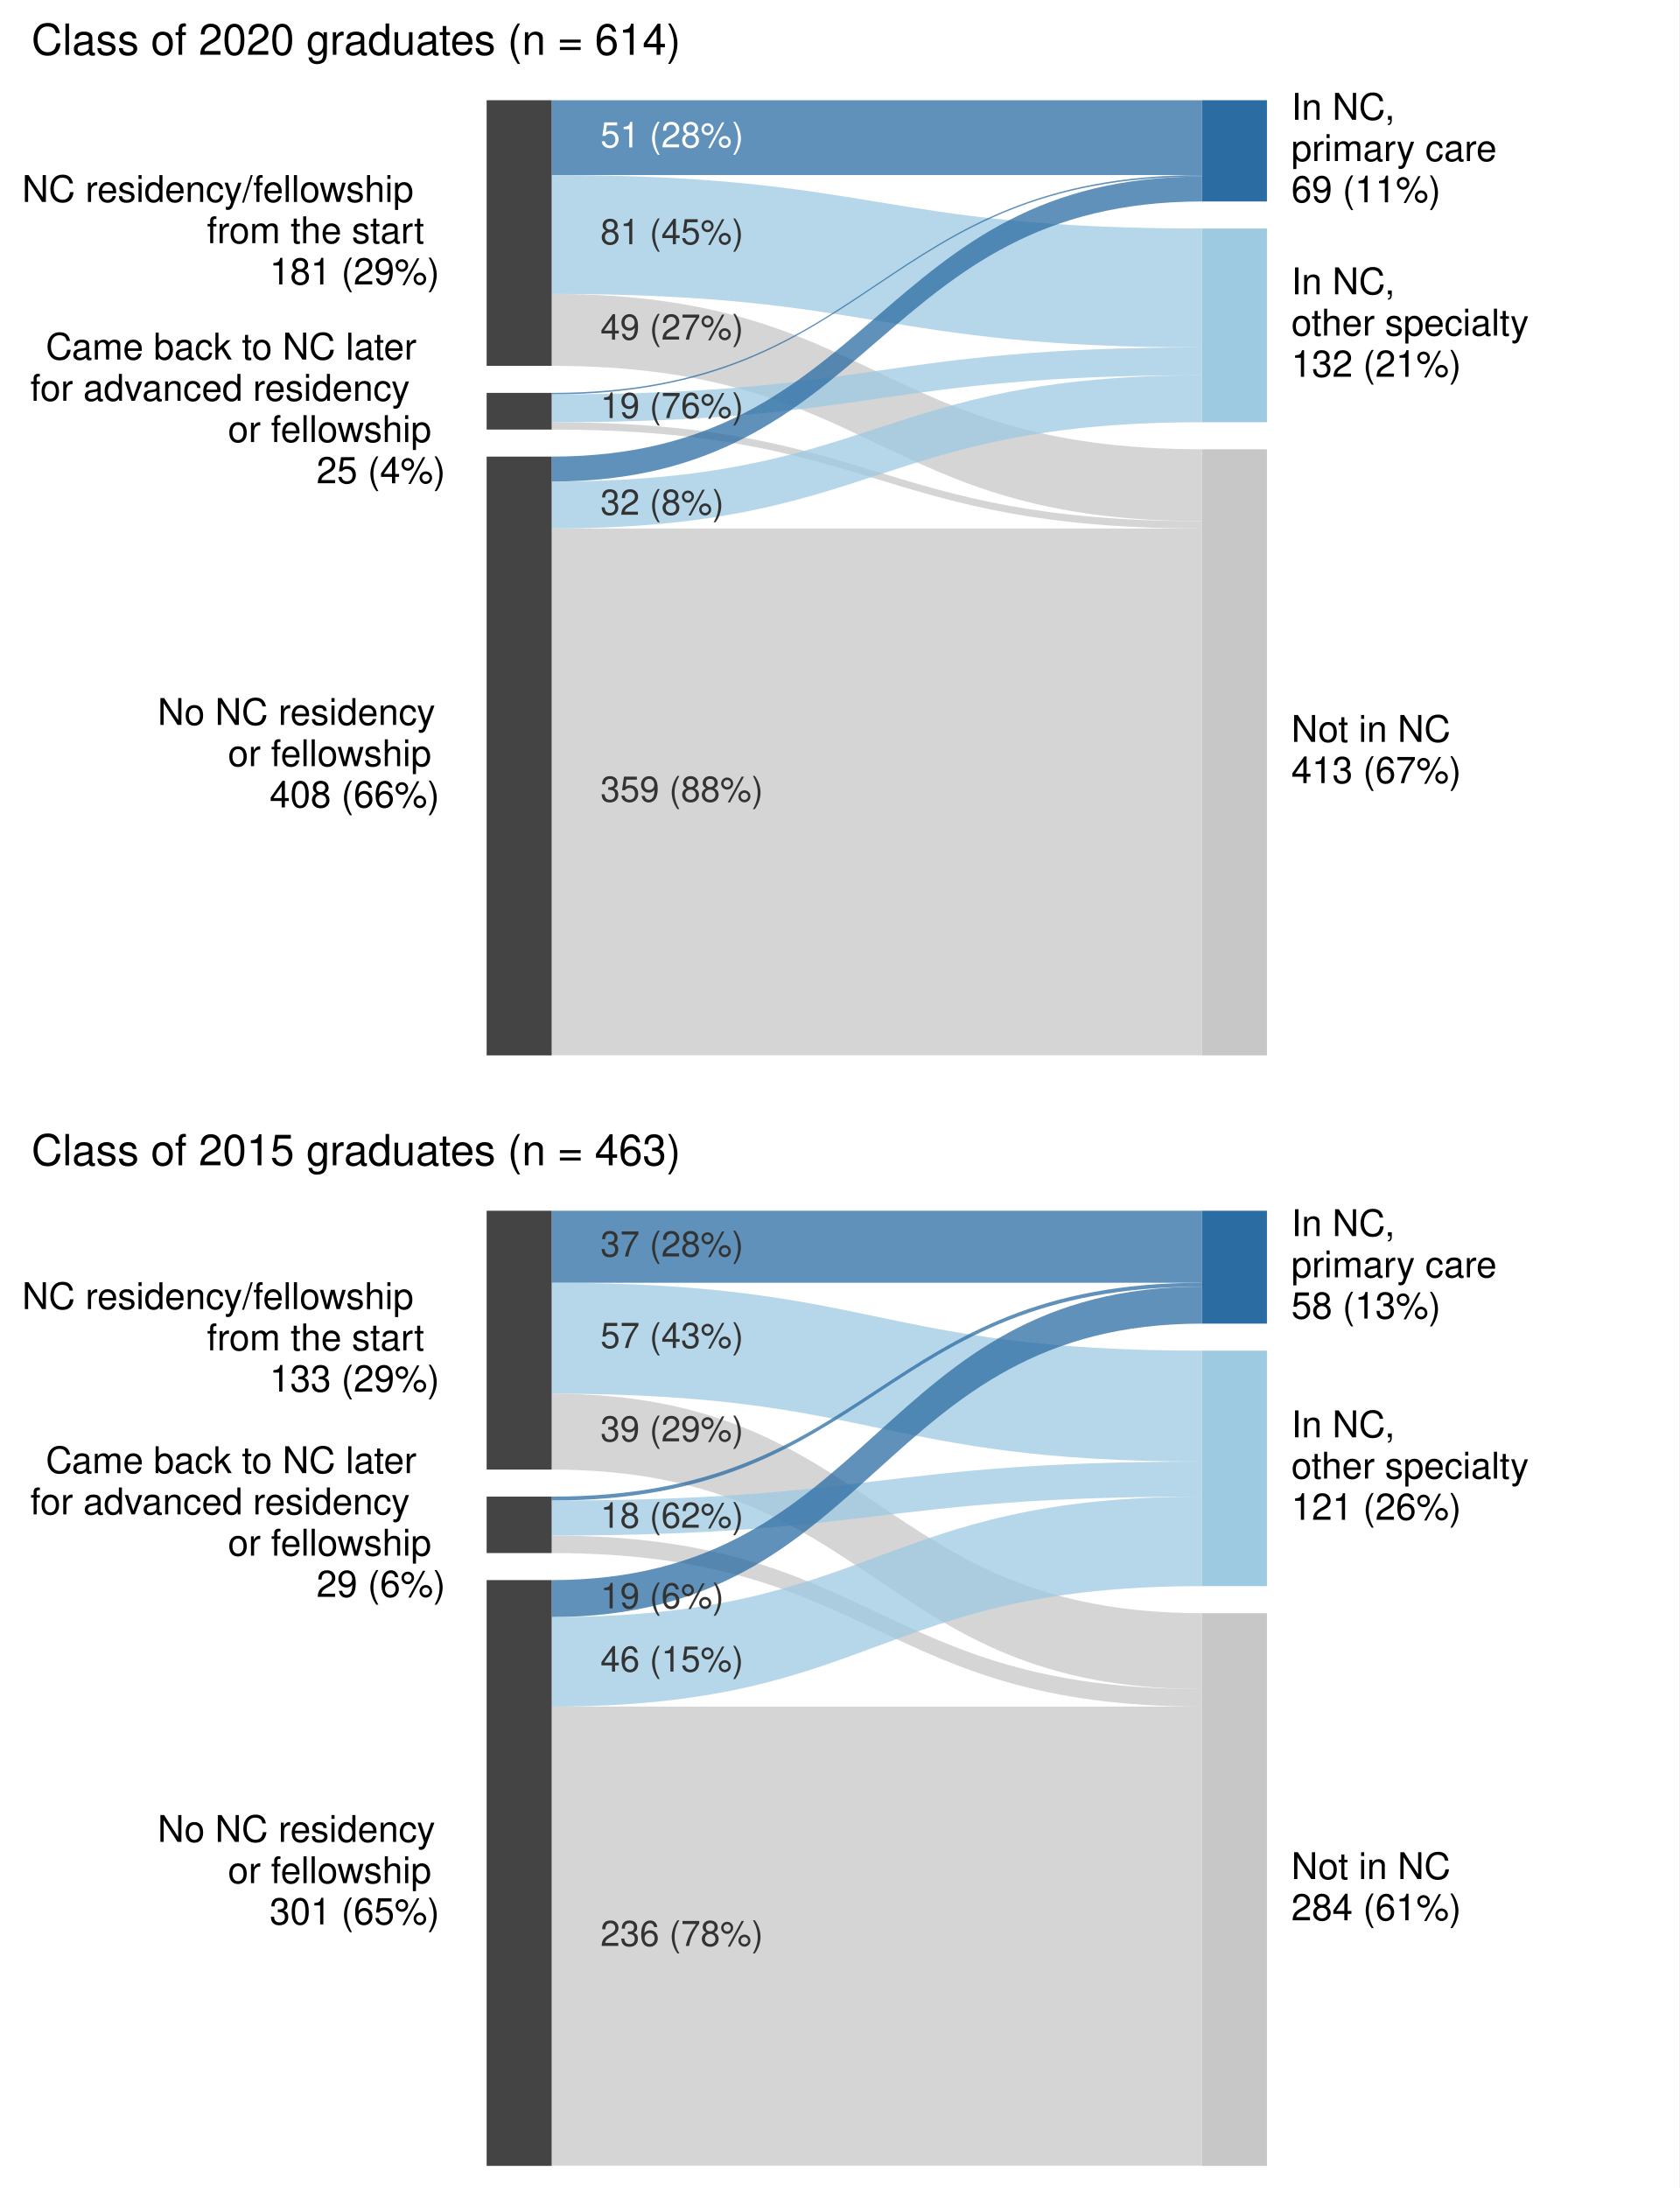
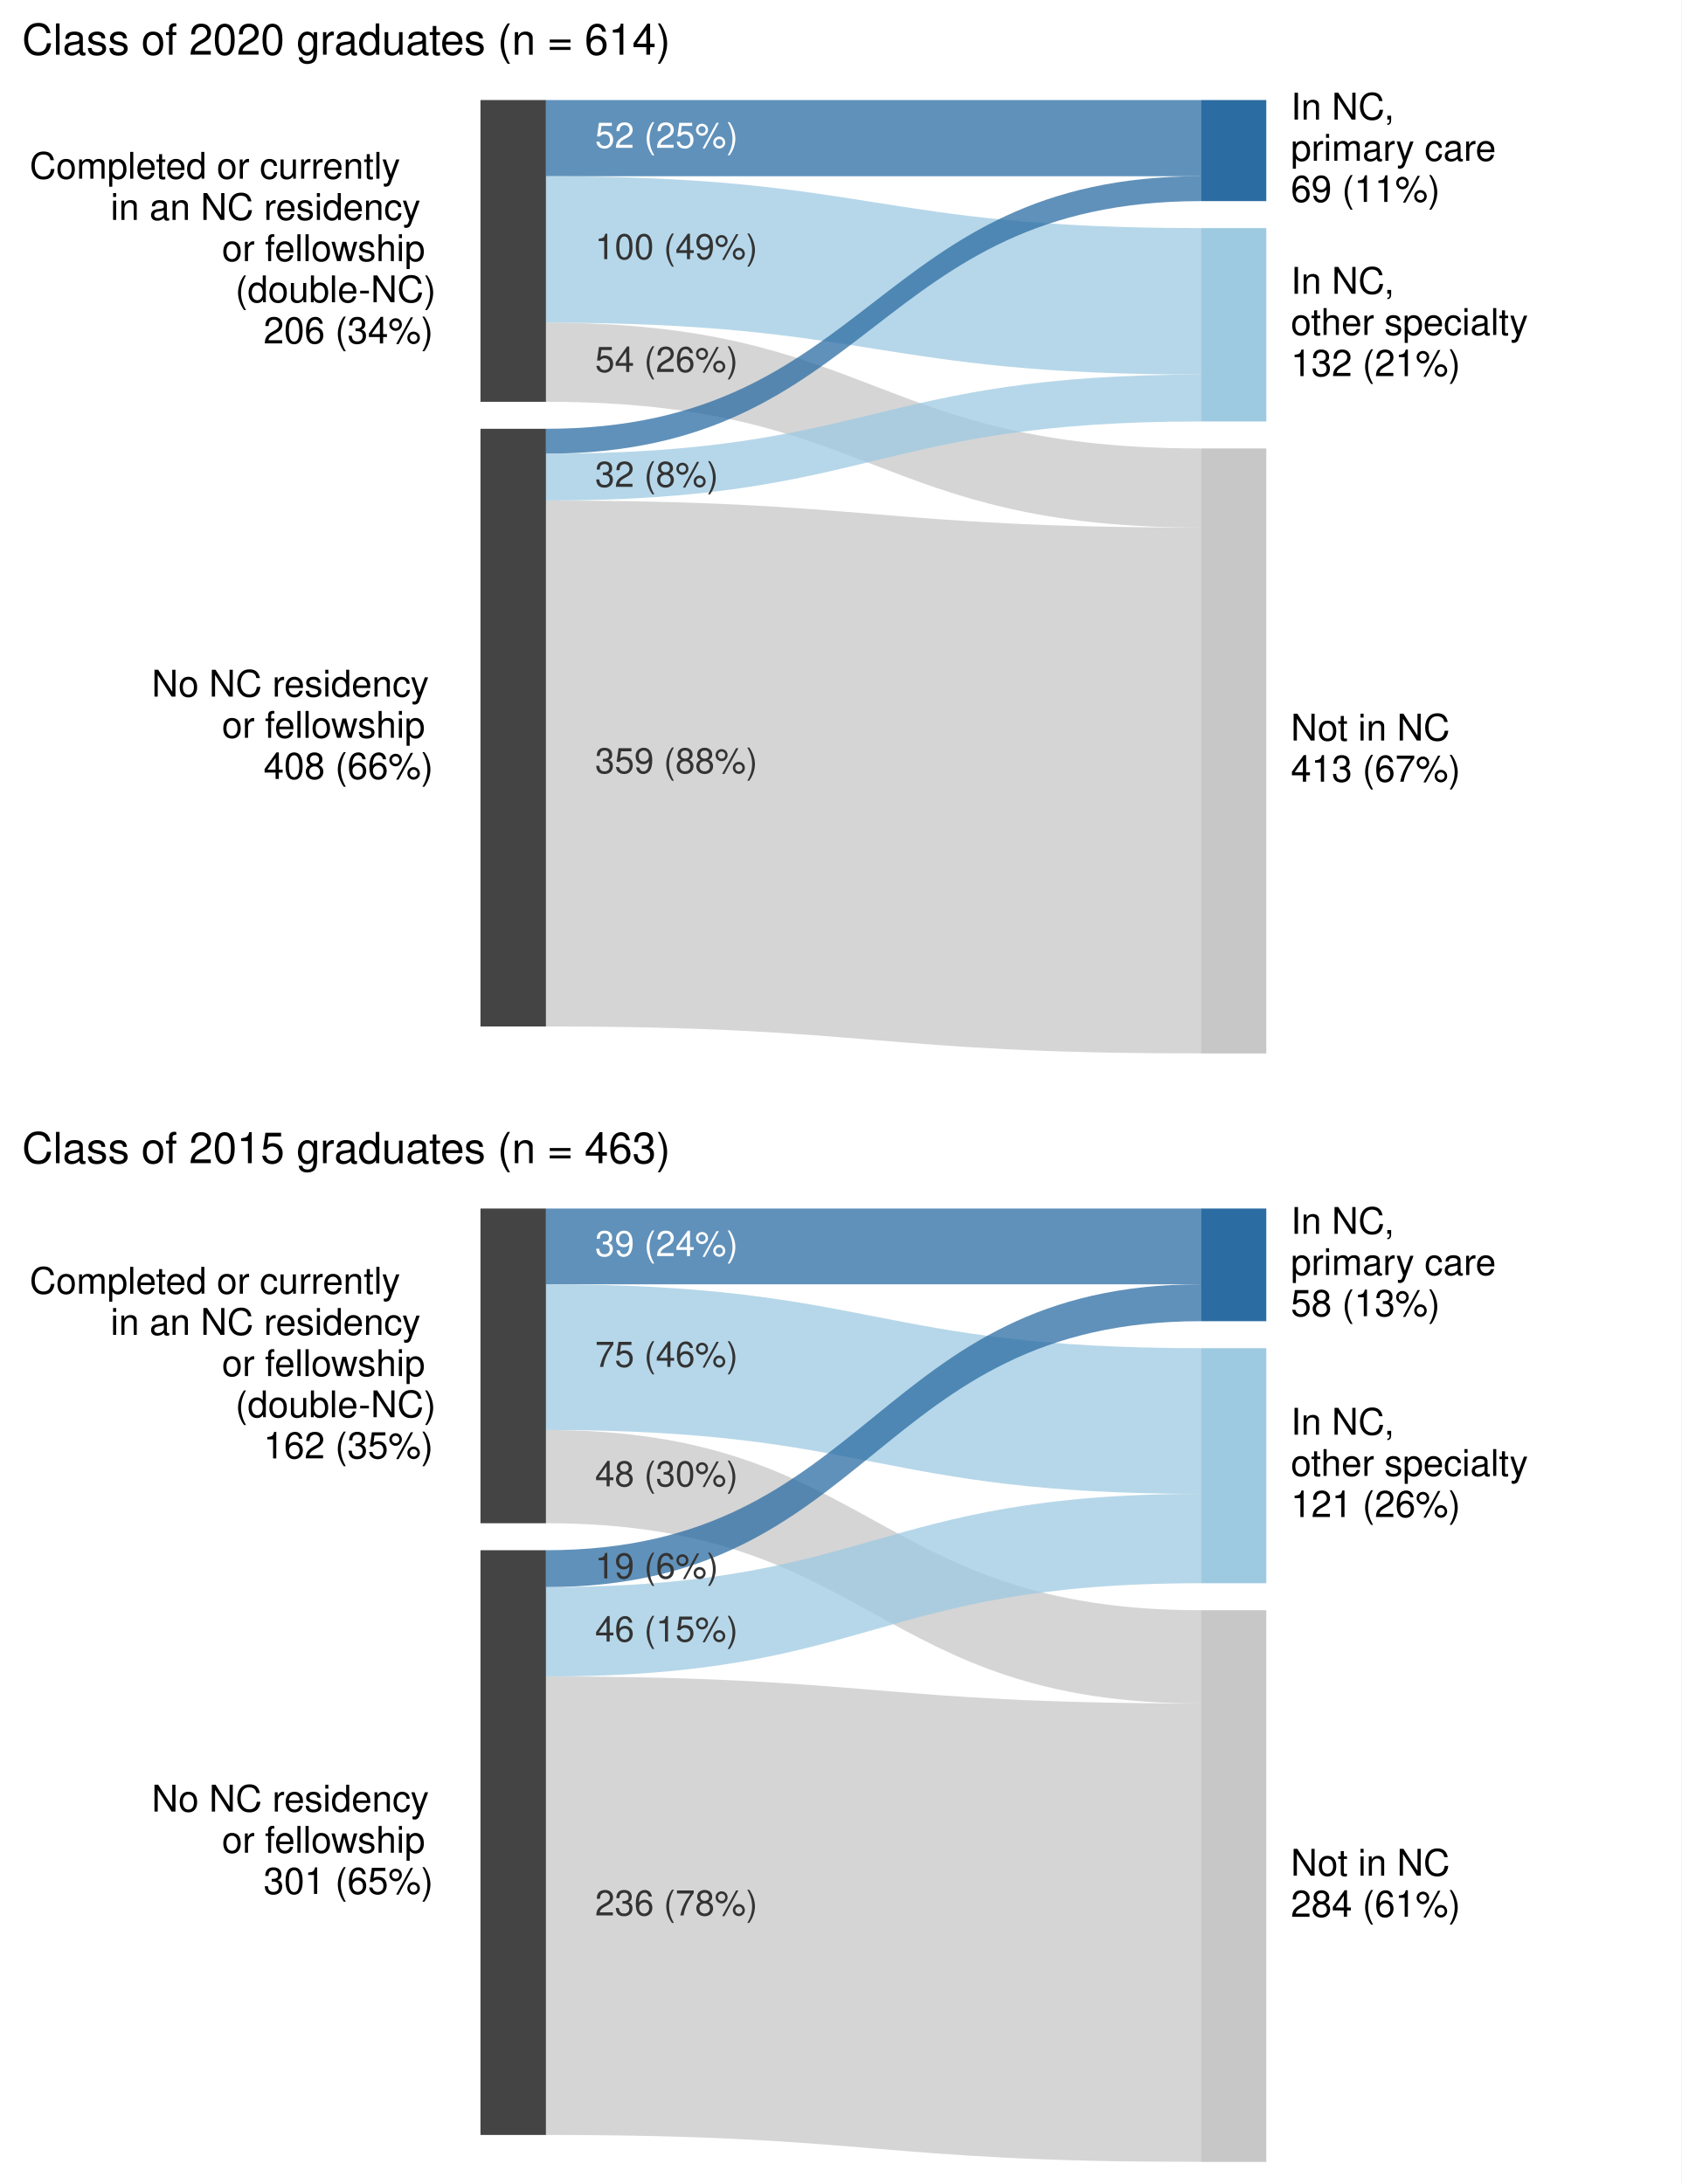
- <svg xmlns="http://www.w3.org/2000/svg" width="547.046pt" height="712.638pt" viewBox="0 0 547.046 712.638" version="1.1">
+ <svg xmlns="http://www.w3.org/2000/svg" width="548.496pt" height="712.638pt" viewBox="0 0 548.496 712.638" version="1.1">
  <defs>
    <style type="text/css">*{stroke-linejoin: round; stroke-linecap: butt}</style>
  </defs>
  <g id="figure_1">
    <g id="patch_1">
-       <path d="M 0 712.638  L 547.046 712.638  L 547.046 0  L 0 0  z " style="fill: #ffffff" />
+       <path d="M 0 712.638  L 548.496 712.638  L 548.496 0  L 0 0  z " style="fill: #ffffff" />
    </g>
    <g id="axes_1">
      <g id="patch_2">
-         <path d="M 179.72 32.642  C 285.639 32.642 285.639 32.642 391.559 32.642  L 391.559 57.02  C 285.639 57.02 285.639 57.02 179.72 57.02  z " clip-path="url(#p218db367c2)" style="fill: #2b6ca3; opacity: 0.75" />
+         <path d="M 178.111 32.642  C 284.93 32.642 284.93 32.642 391.749 32.642  L 391.749 57.498  C 284.93 57.498 284.93 57.498 178.111 57.498  z " clip-path="url(#pc1d5298c24)" style="fill: #2b6ca3; opacity: 0.75" />
      </g>
      <g id="patch_3">
-         <path d="M 179.72 57.02  C 285.639 57.02 285.639 74.428 391.559 74.428  L 391.559 113.146  C 285.639 113.146 285.639 95.737 179.72 95.737  z " clip-path="url(#p218db367c2)" style="fill: #9ecae1; opacity: 0.75" />
+         <path d="M 178.111 57.498  C 284.93 57.498 284.93 74.428 391.749 74.428  L 391.749 122.227  C 284.93 122.227 284.93 105.297 178.111 105.297  z " clip-path="url(#pc1d5298c24)" style="fill: #9ecae1; opacity: 0.75" />
      </g>
      <g id="patch_4">
-         <path d="M 179.72 95.737  C 285.639 95.737 285.639 146.328 391.559 146.328  L 391.559 169.749  C 285.639 169.749 285.639 119.159 179.72 119.159  z " clip-path="url(#p218db367c2)" style="fill: #c7c7c7; opacity: 0.75" />
+         <path d="M 178.111 105.297  C 284.93 105.297 284.93 146.328 391.749 146.328  L 391.749 172.139  C 284.93 172.139 284.93 131.108 178.111 131.108  z " clip-path="url(#pc1d5298c24)" style="fill: #c7c7c7; opacity: 0.75" />
      </g>
      <g id="patch_5">
-         <path d="M 179.72 127.963  C 285.639 127.963 285.639 57.02 391.559 57.02  L 391.559 57.498  C 285.639 57.498 285.639 128.441 179.72 128.441  z " clip-path="url(#p218db367c2)" style="fill: #2b6ca3; opacity: 0.75" />
+         <path d="M 178.111 139.913  C 284.93 139.913 284.93 57.498 391.749 57.498  L 391.749 65.624  C 284.93 65.624 284.93 148.039 178.111 148.039  z " clip-path="url(#pc1d5298c24)" style="fill: #2b6ca3; opacity: 0.75" />
      </g>
      <g id="patch_6">
-         <path d="M 179.72 128.441  C 285.639 128.441 285.639 113.146 391.559 113.146  L 391.559 122.227  C 285.639 122.227 285.639 137.523 179.72 137.523  z " clip-path="url(#p218db367c2)" style="fill: #9ecae1; opacity: 0.75" />
+         <path d="M 178.111 148.039  C 284.93 148.039 284.93 122.227 391.749 122.227  L 391.749 137.523  C 284.93 137.523 284.93 163.335 178.111 163.335  z " clip-path="url(#pc1d5298c24)" style="fill: #9ecae1; opacity: 0.75" />
      </g>
      <g id="patch_7">
-         <path d="M 179.72 137.523  C 285.639 137.523 285.639 169.749 391.559 169.749  L 391.559 172.139  C 285.639 172.139 285.639 139.913 179.72 139.913  z " clip-path="url(#p218db367c2)" style="fill: #c7c7c7; opacity: 0.75" />
+         <path d="M 178.111 163.335  C 284.93 163.335 284.93 172.139 391.749 172.139  L 391.749 343.738  C 284.93 343.738 284.93 334.933 178.111 334.933  z " clip-path="url(#pc1d5298c24)" style="fill: #c7c7c7; opacity: 0.75" />
      </g>
      <g id="patch_8">
-         <path d="M 179.72 148.718  C 285.639 148.718 285.639 57.498 391.559 57.498  L 391.559 65.624  C 285.639 65.624 285.639 156.843 179.72 156.843  z " clip-path="url(#p218db367c2)" style="fill: #2b6ca3; opacity: 0.75" />
+         <path d="M 156.747 32.642  L 178.111 32.642  L 178.111 131.108  L 156.747 131.108  z " clip-path="url(#pc1d5298c24)" style="fill: #444444" />
      </g>
      <g id="patch_9">
-         <path d="M 179.72 156.843  C 285.639 156.843 285.639 122.227 391.559 122.227  L 391.559 137.523  C 285.639 137.523 285.639 172.139 179.72 172.139  z " clip-path="url(#p218db367c2)" style="fill: #9ecae1; opacity: 0.75" />
+         <path d="M 156.747 139.913  L 178.111 139.913  L 178.111 334.933  L 156.747 334.933  z " clip-path="url(#pc1d5298c24)" style="fill: #444444" />
      </g>
      <g id="patch_10">
-         <path d="M 179.72 172.139  C 285.639 172.139 285.639 172.139 391.559 172.139  L 391.559 343.738  C 285.639 343.738 285.639 343.738 179.72 343.738  z " clip-path="url(#p218db367c2)" style="fill: #c7c7c7; opacity: 0.75" />
+         <path d="M 391.749 32.642  L 413.113 32.642  L 413.113 65.624  L 391.749 65.624  z " clip-path="url(#pc1d5298c24)" style="fill: #2b6ca3" />
      </g>
      <g id="patch_11">
-         <path d="M 158.536 32.642  L 179.72 32.642  L 179.72 119.159  L 158.536 119.159  z " clip-path="url(#p218db367c2)" style="fill: #444444" />
+         <path d="M 391.749 74.428  L 413.113 74.428  L 413.113 137.523  L 391.749 137.523  z " clip-path="url(#pc1d5298c24)" style="fill: #9ecae1" />
      </g>
      <g id="patch_12">
-         <path d="M 158.536 127.963  L 179.72 127.963  L 179.72 139.913  L 158.536 139.913  z " clip-path="url(#p218db367c2)" style="fill: #444444" />
-       </g>
-       <g id="patch_13">
-         <path d="M 158.536 148.718  L 179.72 148.718  L 179.72 343.738  L 158.536 343.738  z " clip-path="url(#p218db367c2)" style="fill: #444444" />
-       </g>
-       <g id="patch_14">
-         <path d="M 391.559 32.642  L 412.743 32.642  L 412.743 65.624  L 391.559 65.624  z " clip-path="url(#p218db367c2)" style="fill: #2b6ca3" />
-       </g>
-       <g id="patch_15">
-         <path d="M 391.559 74.428  L 412.743 74.428  L 412.743 137.523  L 391.559 137.523  z " clip-path="url(#p218db367c2)" style="fill: #9ecae1" />
-       </g>
-       <g id="patch_16">
-         <path d="M 391.559 146.328  L 412.743 146.328  L 412.743 343.738  L 391.559 343.738  z " clip-path="url(#p218db367c2)" style="fill: #c7c7c7" />
+         <path d="M 391.749 146.328  L 413.113 146.328  L 413.113 343.738  L 391.749 343.738  z " clip-path="url(#pc1d5298c24)" style="fill: #c7c7c7" />
      </g>
      <g id="text_1">
-         <text style="font-size: 12px; font-family: 'Segoe UI', Helvetica, Arial, sans-serif" transform="translate(7.2 65.77442)">NC residency/fellowship</text>
-         <text style="font-size: 12px; font-family: 'Segoe UI', Helvetica, Arial, sans-serif" transform="translate(67.40625 79.2118)">from the start</text>
-         <text style="font-size: 12px; font-family: 'Segoe UI', Helvetica, Arial, sans-serif" transform="translate(87.83813 92.64917)">181 (29%)</text>
+         <text style="font-size: 12px; font-family: 'Segoe UI', Helvetica, Arial, sans-serif" transform="translate(9.661065 58.31193)">Completed or currently</text>
+         <text style="font-size: 12px; font-family: 'Segoe UI', Helvetica, Arial, sans-serif" transform="translate(36.10044 71.74931)">in an NC residency</text>
+         <text style="font-size: 12px; font-family: 'Segoe UI', Helvetica, Arial, sans-serif" transform="translate(72.40606 85.18668)">or fellowship</text>
+         <text style="font-size: 12px; font-family: 'Segoe UI', Helvetica, Arial, sans-serif" transform="translate(76.78419 98.62406)">(double-NC)</text>
+         <text style="font-size: 12px; font-family: 'Segoe UI', Helvetica, Arial, sans-serif" transform="translate(85.98107 112.0614)">206 (34%)</text>
      </g>
      <g id="text_2">
-         <text style="font-size: 12px; font-family: 'Segoe UI', Helvetica, Arial, sans-serif" transform="translate(14.90062 117.0934)">Came back to NC later</text>
-         <text style="font-size: 12px; font-family: 'Segoe UI', Helvetica, Arial, sans-serif" transform="translate(9.8925 130.5307)">for advanced residency</text>
-         <text style="font-size: 12px; font-family: 'Segoe UI', Helvetica, Arial, sans-serif" transform="translate(74.26313 143.9681)">or fellowship</text>
-         <text style="font-size: 12px; font-family: 'Segoe UI', Helvetica, Arial, sans-serif" transform="translate(103.1081 157.4055)">25 (4%)</text>
+         <text style="font-size: 12px; font-family: 'Segoe UI', Helvetica, Arial, sans-serif" transform="translate(49.49169 227.297)">No NC residency</text>
+         <text style="font-size: 12px; font-family: 'Segoe UI', Helvetica, Arial, sans-serif" transform="translate(72.40606 240.7344)">or fellowship</text>
+         <text style="font-size: 12px; font-family: 'Segoe UI', Helvetica, Arial, sans-serif" transform="translate(85.98107 254.1718)">408 (66%)</text>
      </g>
      <g id="text_3">
-         <text style="font-size: 12px; font-family: 'Segoe UI', Helvetica, Arial, sans-serif" transform="translate(51.34875 236.1016)">No NC residency</text>
-         <text style="font-size: 12px; font-family: 'Segoe UI', Helvetica, Arial, sans-serif" transform="translate(74.26313 249.539)">or fellowship</text>
-         <text style="font-size: 12px; font-family: 'Segoe UI', Helvetica, Arial, sans-serif" transform="translate(87.83813 262.9764)">408 (66%)</text>
+         <text style="font-size: 12px; font-family: 'Segoe UI', Helvetica, Arial, sans-serif" transform="translate(421.1244 39.00695)">In NC,</text>
+         <text style="font-size: 12px; font-family: 'Segoe UI', Helvetica, Arial, sans-serif" transform="translate(421.1244 52.44433)">primary care</text>
+         <text style="font-size: 12px; font-family: 'Segoe UI', Helvetica, Arial, sans-serif" transform="translate(421.1244 65.8817)">69 (11%)</text>
      </g>
      <g id="text_4">
-         <text style="font-size: 12px; font-family: 'Segoe UI', Helvetica, Arial, sans-serif" transform="translate(420.6865 39.00695)">In NC,</text>
-         <text style="font-size: 12px; font-family: 'Segoe UI', Helvetica, Arial, sans-serif" transform="translate(420.6865 52.44433)">primary care</text>
-         <text style="font-size: 12px; font-family: 'Segoe UI', Helvetica, Arial, sans-serif" transform="translate(420.6865 65.8817)">69 (11%)</text>
+         <text style="font-size: 12px; font-family: 'Segoe UI', Helvetica, Arial, sans-serif" transform="translate(421.1244 95.84959)">In NC,</text>
+         <text style="font-size: 12px; font-family: 'Segoe UI', Helvetica, Arial, sans-serif" transform="translate(421.1244 109.287)">other specialty</text>
+         <text style="font-size: 12px; font-family: 'Segoe UI', Helvetica, Arial, sans-serif" transform="translate(421.1244 122.7243)">132 (21%)</text>
      </g>
      <g id="text_5">
-         <text style="font-size: 12px; font-family: 'Segoe UI', Helvetica, Arial, sans-serif" transform="translate(420.6865 95.84959)">In NC,</text>
-         <text style="font-size: 12px; font-family: 'Segoe UI', Helvetica, Arial, sans-serif" transform="translate(420.6865 109.287)">other specialty</text>
-         <text style="font-size: 12px; font-family: 'Segoe UI', Helvetica, Arial, sans-serif" transform="translate(420.6865 122.7243)">132 (21%)</text>
+         <text style="font-size: 12px; font-family: 'Segoe UI', Helvetica, Arial, sans-serif" transform="translate(421.1244 241.6253)">Not in NC</text>
+         <text style="font-size: 12px; font-family: 'Segoe UI', Helvetica, Arial, sans-serif" transform="translate(421.1244 255.0627)">413 (67%)</text>
      </g>
      <g id="text_6">
-         <text style="font-size: 12px; font-family: 'Segoe UI', Helvetica, Arial, sans-serif" transform="translate(420.6865 241.6253)">Not in NC</text>
-         <text style="font-size: 12px; font-family: 'Segoe UI', Helvetica, Arial, sans-serif" transform="translate(420.6865 255.0627)">413 (67%)</text>
+         <text style="font-size: 14px; font-family: 'Segoe UI', Helvetica, Arial, sans-serif; text-anchor: start" x="7.2" y="17.838" transform="rotate(-0 7.2 17.83781)">Class of 2020 graduates (n = 614)</text>
      </g>
      <g id="text_7">
-         <text style="font-size: 14px; font-family: 'Segoe UI', Helvetica, Arial, sans-serif; text-anchor: start" x="10.25" y="17.838" transform="rotate(-0 10.24956 17.83781)">Class of 2020 graduates (n = 614)</text>
+         <text style="font-size: 11.5px; font-family: 'Segoe UI', Helvetica, Arial, sans-serif; text-anchor: start; fill: #ffffff" x="194.134" y="48.243" transform="rotate(-0 194.1336 48.24344)">52 (25%)</text>
      </g>
      <g id="text_8">
-         <text style="font-size: 11.5px; font-family: 'Segoe UI', Helvetica, Arial, sans-serif; text-anchor: start; fill: #ffffff" x="195.608" y="48.004" transform="rotate(-0 195.6082 48.00444)">51 (28%)</text>
+         <text style="font-size: 11.5px; font-family: 'Segoe UI', Helvetica, Arial, sans-serif; text-anchor: start; fill: #333333" x="194.134" y="84.571" transform="rotate(-0 194.1336 84.57072)">100 (49%)</text>
      </g>
      <g id="text_9">
-         <text style="font-size: 11.5px; font-family: 'Segoe UI', Helvetica, Arial, sans-serif; text-anchor: start; fill: #333333" x="195.608" y="79.552" transform="rotate(-0 195.6082 79.55182)">81 (45%)</text>
+         <text style="font-size: 11.5px; font-family: 'Segoe UI', Helvetica, Arial, sans-serif; text-anchor: start; fill: #333333" x="194.134" y="121.376" transform="rotate(-0 194.1336 121.376)">54 (26%)</text>
      </g>
      <g id="text_10">
-         <text style="font-size: 11.5px; font-family: 'Segoe UI', Helvetica, Arial, sans-serif; text-anchor: start; fill: #333333" x="195.608" y="110.621" transform="rotate(-0 195.6082 110.6212)">49 (27%)</text>
+         <text style="font-size: 11.5px; font-family: 'Segoe UI', Helvetica, Arial, sans-serif; text-anchor: start; fill: #333333" x="194.134" y="158.86" transform="rotate(-0 194.1336 158.86)">32 (8%)</text>
      </g>
      <g id="text_11">
-         <text style="font-size: 11.5px; font-family: 'Segoe UI', Helvetica, Arial, sans-serif; text-anchor: start; fill: #333333" x="195.608" y="136.155" transform="rotate(-0 195.6082 136.1555)">19 (76%)</text>
-       </g>
-       <g id="text_12">
-         <text style="font-size: 11.5px; font-family: 'Segoe UI', Helvetica, Arial, sans-serif; text-anchor: start; fill: #333333" x="195.608" y="167.665" transform="rotate(-0 195.6082 167.6646)">32 (8%)</text>
-       </g>
-       <g id="text_13">
-         <text style="font-size: 11.5px; font-family: 'Segoe UI', Helvetica, Arial, sans-serif; text-anchor: start; fill: #333333" x="195.608" y="261.112" transform="rotate(-0 195.6082 261.1118)">359 (88%)</text>
+         <text style="font-size: 11.5px; font-family: 'Segoe UI', Helvetica, Arial, sans-serif; text-anchor: start; fill: #333333" x="194.134" y="252.307" transform="rotate(-0 194.1336 252.3072)">359 (88%)</text>
      </g>
    </g>
    <g id="axes_2">
+       <g id="patch_13">
+         <path d="M 178.111 394.342  C 284.93 394.342 284.93 394.342 391.749 394.342  L 391.749 419.064  C 284.93 419.064 284.93 419.064 178.111 419.064  z " clip-path="url(#p510f2c9325)" style="fill: #2b6ca3; opacity: 0.75" />
+       </g>
+       <g id="patch_14">
+         <path d="M 178.111 419.064  C 284.93 419.064 284.93 439.912 391.749 439.912  L 391.749 487.453  C 284.93 487.453 284.93 466.605 178.111 466.605  z " clip-path="url(#p510f2c9325)" style="fill: #9ecae1; opacity: 0.75" />
+       </g>
+       <g id="patch_15">
+         <path d="M 178.111 466.605  C 284.93 466.605 284.93 525.416 391.749 525.416  L 391.749 555.842  C 284.93 555.842 284.93 497.031 178.111 497.031  z " clip-path="url(#p510f2c9325)" style="fill: #c7c7c7; opacity: 0.75" />
+       </g>
+       <g id="patch_16">
+         <path d="M 178.111 505.835  C 284.93 505.835 284.93 419.064 391.749 419.064  L 391.749 431.107  C 284.93 431.107 284.93 517.879 178.111 517.879  z " clip-path="url(#p510f2c9325)" style="fill: #2b6ca3; opacity: 0.75" />
+       </g>
      <g id="patch_17">
-         <path d="M 179.72 394.342  C 285.639 394.342 285.639 394.342 391.559 394.342  L 391.559 417.796  C 285.639 417.796 285.639 417.796 179.72 417.796  z " clip-path="url(#pb2e61aeb5c)" style="fill: #2b6ca3; opacity: 0.75" />
+         <path d="M 178.111 517.879  C 284.93 517.879 284.93 487.453 391.749 487.453  L 391.749 516.611  C 284.93 516.611 284.93 547.038 178.111 547.038  z " clip-path="url(#p510f2c9325)" style="fill: #9ecae1; opacity: 0.75" />
      </g>
      <g id="patch_18">
-         <path d="M 179.72 417.796  C 285.639 417.796 285.639 439.912 391.559 439.912  L 391.559 476.043  C 285.639 476.043 285.639 453.927 179.72 453.927  z " clip-path="url(#pb2e61aeb5c)" style="fill: #9ecae1; opacity: 0.75" />
+         <path d="M 178.111 547.038  C 284.93 547.038 284.93 555.842 391.749 555.842  L 391.749 705.438  C 284.93 705.438 284.93 696.633 178.111 696.633  z " clip-path="url(#p510f2c9325)" style="fill: #c7c7c7; opacity: 0.75" />
      </g>
      <g id="patch_19">
-         <path d="M 179.72 453.927  C 285.639 453.927 285.639 525.416 391.559 525.416  L 391.559 550.137  C 285.639 550.137 285.639 478.648 179.72 478.648  z " clip-path="url(#pb2e61aeb5c)" style="fill: #c7c7c7; opacity: 0.75" />
+         <path d="M 156.747 394.342  L 178.111 394.342  L 178.111 497.031  L 156.747 497.031  z " clip-path="url(#p510f2c9325)" style="fill: #444444" />
      </g>
      <g id="patch_20">
-         <path d="M 179.72 487.453  C 285.639 487.453 285.639 417.796 391.559 417.796  L 391.559 419.064  C 285.639 419.064 285.639 488.721 179.72 488.721  z " clip-path="url(#pb2e61aeb5c)" style="fill: #2b6ca3; opacity: 0.75" />
+         <path d="M 156.747 505.835  L 178.111 505.835  L 178.111 696.633  L 156.747 696.633  z " clip-path="url(#p510f2c9325)" style="fill: #444444" />
      </g>
      <g id="patch_21">
-         <path d="M 179.72 488.721  C 285.639 488.721 285.639 476.043 391.559 476.043  L 391.559 487.453  C 285.639 487.453 285.639 500.131 179.72 500.131  z " clip-path="url(#pb2e61aeb5c)" style="fill: #9ecae1; opacity: 0.75" />
+         <path d="M 391.749 394.342  L 413.113 394.342  L 413.113 431.107  L 391.749 431.107  z " clip-path="url(#p510f2c9325)" style="fill: #2b6ca3" />
      </g>
      <g id="patch_22">
-         <path d="M 179.72 500.131  C 285.639 500.131 285.639 550.137 391.559 550.137  L 391.559 555.842  C 285.639 555.842 285.639 505.835 179.72 505.835  z " clip-path="url(#pb2e61aeb5c)" style="fill: #c7c7c7; opacity: 0.75" />
+         <path d="M 391.749 439.912  L 413.113 439.912  L 413.113 516.611  L 391.749 516.611  z " clip-path="url(#p510f2c9325)" style="fill: #9ecae1" />
      </g>
      <g id="patch_23">
-         <path d="M 179.72 514.64  C 285.639 514.64 285.639 419.064 391.559 419.064  L 391.559 431.107  C 285.639 431.107 285.639 526.684 179.72 526.684  z " clip-path="url(#pb2e61aeb5c)" style="fill: #2b6ca3; opacity: 0.75" />
+         <path d="M 391.749 525.416  L 413.113 525.416  L 413.113 705.438  L 391.749 705.438  z " clip-path="url(#p510f2c9325)" style="fill: #c7c7c7" />
      </g>
-       <g id="patch_24">
-         <path d="M 179.72 526.684  C 285.639 526.684 285.639 487.453 391.559 487.453  L 391.559 516.611  C 285.639 516.611 285.639 555.842 179.72 555.842  z " clip-path="url(#pb2e61aeb5c)" style="fill: #9ecae1; opacity: 0.75" />
+       <g id="text_12">
+         <text style="font-size: 12px; font-family: 'Segoe UI', Helvetica, Arial, sans-serif" transform="translate(9.661065 422.1231)">Completed or currently</text>
+         <text style="font-size: 12px; font-family: 'Segoe UI', Helvetica, Arial, sans-serif" transform="translate(36.10044 435.5605)">in an NC residency</text>
+         <text style="font-size: 12px; font-family: 'Segoe UI', Helvetica, Arial, sans-serif" transform="translate(72.40606 448.9979)">or fellowship</text>
+         <text style="font-size: 12px; font-family: 'Segoe UI', Helvetica, Arial, sans-serif" transform="translate(76.78419 462.4353)">(double-NC)</text>
+         <text style="font-size: 12px; font-family: 'Segoe UI', Helvetica, Arial, sans-serif" transform="translate(85.98107 475.8726)">162 (35%)</text>
      </g>
-       <g id="patch_25">
-         <path d="M 179.72 555.842  C 285.639 555.842 285.639 555.842 391.559 555.842  L 391.559 705.438  C 285.639 705.438 285.639 705.438 179.72 705.438  z " clip-path="url(#pb2e61aeb5c)" style="fill: #c7c7c7; opacity: 0.75" />
-       </g>
-       <g id="patch_26">
-         <path d="M 158.536 394.342  L 179.72 394.342  L 179.72 478.648  L 158.536 478.648  z " clip-path="url(#pb2e61aeb5c)" style="fill: #444444" />
-       </g>
-       <g id="patch_27">
-         <path d="M 158.536 487.453  L 179.72 487.453  L 179.72 505.835  L 158.536 505.835  z " clip-path="url(#pb2e61aeb5c)" style="fill: #444444" />
-       </g>
-       <g id="patch_28">
-         <path d="M 158.536 514.64  L 179.72 514.64  L 179.72 705.438  L 158.536 705.438  z " clip-path="url(#pb2e61aeb5c)" style="fill: #444444" />
-       </g>
-       <g id="patch_29">
-         <path d="M 391.559 394.342  L 412.743 394.342  L 412.743 431.107  L 391.559 431.107  z " clip-path="url(#pb2e61aeb5c)" style="fill: #2b6ca3" />
-       </g>
-       <g id="patch_30">
-         <path d="M 391.559 439.912  L 412.743 439.912  L 412.743 516.611  L 391.559 516.611  z " clip-path="url(#pb2e61aeb5c)" style="fill: #9ecae1" />
-       </g>
-       <g id="patch_31">
-         <path d="M 391.559 525.416  L 412.743 525.416  L 412.743 705.438  L 391.559 705.438  z " clip-path="url(#pb2e61aeb5c)" style="fill: #c7c7c7" />
+       <g id="text_13">
+         <text style="font-size: 12px; font-family: 'Segoe UI', Helvetica, Arial, sans-serif" transform="translate(49.49169 591.1082)">No NC residency</text>
+         <text style="font-size: 12px; font-family: 'Segoe UI', Helvetica, Arial, sans-serif" transform="translate(72.40606 604.5456)">or fellowship</text>
+         <text style="font-size: 12px; font-family: 'Segoe UI', Helvetica, Arial, sans-serif" transform="translate(85.98107 617.983)">301 (65%)</text>
      </g>
      <g id="text_14">
-         <text style="font-size: 12px; font-family: 'Segoe UI', Helvetica, Arial, sans-serif" transform="translate(7.2 426.3693)">NC residency/fellowship</text>
-         <text style="font-size: 12px; font-family: 'Segoe UI', Helvetica, Arial, sans-serif" transform="translate(67.40625 439.8066)">from the start</text>
-         <text style="font-size: 12px; font-family: 'Segoe UI', Helvetica, Arial, sans-serif" transform="translate(87.83813 453.244)">133 (29%)</text>
+         <text style="font-size: 12px; font-family: 'Segoe UI', Helvetica, Arial, sans-serif" transform="translate(421.1244 402.5988)">In NC,</text>
+         <text style="font-size: 12px; font-family: 'Segoe UI', Helvetica, Arial, sans-serif" transform="translate(421.1244 416.0362)">primary care</text>
+         <text style="font-size: 12px; font-family: 'Segoe UI', Helvetica, Arial, sans-serif" transform="translate(421.1244 429.4735)">58 (13%)</text>
      </g>
      <g id="text_15">
-         <text style="font-size: 12px; font-family: 'Segoe UI', Helvetica, Arial, sans-serif" transform="translate(14.90062 479.7994)">Came back to NC later</text>
-         <text style="font-size: 12px; font-family: 'Segoe UI', Helvetica, Arial, sans-serif" transform="translate(9.8925 493.2368)">for advanced residency</text>
-         <text style="font-size: 12px; font-family: 'Segoe UI', Helvetica, Arial, sans-serif" transform="translate(74.26313 506.6742)">or fellowship</text>
-         <text style="font-size: 12px; font-family: 'Segoe UI', Helvetica, Arial, sans-serif" transform="translate(103.1081 520.1115)">29 (6%)</text>
+         <text style="font-size: 12px; font-family: 'Segoe UI', Helvetica, Arial, sans-serif" transform="translate(421.1244 468.1356)">In NC,</text>
+         <text style="font-size: 12px; font-family: 'Segoe UI', Helvetica, Arial, sans-serif" transform="translate(421.1244 481.573)">other specialty</text>
+         <text style="font-size: 12px; font-family: 'Segoe UI', Helvetica, Arial, sans-serif" transform="translate(421.1244 495.0103)">121 (26%)</text>
      </g>
      <g id="text_16">
-         <text style="font-size: 12px; font-family: 'Segoe UI', Helvetica, Arial, sans-serif" transform="translate(51.34875 599.9128)">No NC residency</text>
-         <text style="font-size: 12px; font-family: 'Segoe UI', Helvetica, Arial, sans-serif" transform="translate(74.26313 613.3502)">or fellowship</text>
-         <text style="font-size: 12px; font-family: 'Segoe UI', Helvetica, Arial, sans-serif" transform="translate(87.83813 626.7876)">301 (65%)</text>
+         <text style="font-size: 12px; font-family: 'Segoe UI', Helvetica, Arial, sans-serif" transform="translate(421.1244 612.0195)">Not in NC</text>
+         <text style="font-size: 12px; font-family: 'Segoe UI', Helvetica, Arial, sans-serif" transform="translate(421.1244 625.4569)">284 (61%)</text>
      </g>
      <g id="text_17">
-         <text style="font-size: 12px; font-family: 'Segoe UI', Helvetica, Arial, sans-serif" transform="translate(420.6865 402.5988)">In NC,</text>
-         <text style="font-size: 12px; font-family: 'Segoe UI', Helvetica, Arial, sans-serif" transform="translate(420.6865 416.0362)">primary care</text>
-         <text style="font-size: 12px; font-family: 'Segoe UI', Helvetica, Arial, sans-serif" transform="translate(420.6865 429.4735)">58 (13%)</text>
+         <text style="font-size: 14px; font-family: 'Segoe UI', Helvetica, Arial, sans-serif; text-anchor: start" x="7.2" y="379.538" transform="rotate(-0 7.2 379.5378)">Class of 2015 graduates (n = 463)</text>
      </g>
      <g id="text_18">
-         <text style="font-size: 12px; font-family: 'Segoe UI', Helvetica, Arial, sans-serif" transform="translate(420.6865 468.1356)">In NC,</text>
-         <text style="font-size: 12px; font-family: 'Segoe UI', Helvetica, Arial, sans-serif" transform="translate(420.6865 481.573)">other specialty</text>
-         <text style="font-size: 12px; font-family: 'Segoe UI', Helvetica, Arial, sans-serif" transform="translate(420.6865 495.0103)">121 (26%)</text>
+         <text style="font-size: 11.5px; font-family: 'Segoe UI', Helvetica, Arial, sans-serif; text-anchor: start; fill: #ffffff" x="194.134" y="409.876" transform="rotate(-0 194.1336 409.8763)">39 (24%)</text>
      </g>
      <g id="text_19">
-         <text style="font-size: 12px; font-family: 'Segoe UI', Helvetica, Arial, sans-serif" transform="translate(420.6865 612.0195)">Not in NC</text>
-         <text style="font-size: 12px; font-family: 'Segoe UI', Helvetica, Arial, sans-serif" transform="translate(420.6865 625.4569)">284 (61%)</text>
+         <text style="font-size: 11.5px; font-family: 'Segoe UI', Helvetica, Arial, sans-serif; text-anchor: start; fill: #333333" x="194.134" y="446.007" transform="rotate(-0 194.1336 446.0075)">75 (46%)</text>
      </g>
      <g id="text_20">
-         <text style="font-size: 14px; font-family: 'Segoe UI', Helvetica, Arial, sans-serif; text-anchor: start" x="10.25" y="379.538" transform="rotate(-0 10.24956 379.5378)">Class of 2015 graduates (n = 463)</text>
+         <text style="font-size: 11.5px; font-family: 'Segoe UI', Helvetica, Arial, sans-serif; text-anchor: start; fill: #333333" x="194.134" y="484.991" transform="rotate(-0 194.1336 484.9911)">48 (30%)</text>
      </g>
      <g id="text_21">
-         <text style="font-size: 11.5px; font-family: 'Segoe UI', Helvetica, Arial, sans-serif; text-anchor: start; fill: #333333" x="195.608" y="409.242" transform="rotate(-0 195.6082 409.2425)">37 (28%)</text>
+         <text style="font-size: 11.5px; font-family: 'Segoe UI', Helvetica, Arial, sans-serif; text-anchor: start; fill: #333333" x="194.134" y="515.031" transform="rotate(-0 194.1336 515.0306)">19 (6%)</text>
      </g>
      <g id="text_22">
-         <text style="font-size: 11.5px; font-family: 'Segoe UI', Helvetica, Arial, sans-serif; text-anchor: start; fill: #333333" x="195.608" y="439.035" transform="rotate(-0 195.6082 439.0348)">57 (43%)</text>
+         <text style="font-size: 11.5px; font-family: 'Segoe UI', Helvetica, Arial, sans-serif; text-anchor: start; fill: #333333" x="194.134" y="535.632" transform="rotate(-0 194.1336 535.6317)">46 (15%)</text>
      </g>
      <g id="text_23">
-         <text style="font-size: 11.5px; font-family: 'Segoe UI', Helvetica, Arial, sans-serif; text-anchor: start; fill: #333333" x="195.608" y="469.461" transform="rotate(-0 195.6082 469.461)">39 (29%)</text>
-       </g>
-       <g id="text_24">
-         <text style="font-size: 11.5px; font-family: 'Segoe UI', Helvetica, Arial, sans-serif; text-anchor: start; fill: #333333" x="195.608" y="497.599" transform="rotate(-0 195.6082 497.5989)">18 (62%)</text>
-       </g>
-       <g id="text_25">
-         <text style="font-size: 11.5px; font-family: 'Segoe UI', Helvetica, Arial, sans-serif; text-anchor: start; fill: #333333" x="195.608" y="523.835" transform="rotate(-0 195.6082 523.8352)">19 (6%)</text>
-       </g>
-       <g id="text_26">
-         <text style="font-size: 11.5px; font-family: 'Segoe UI', Helvetica, Arial, sans-serif; text-anchor: start; fill: #333333" x="195.608" y="544.436" transform="rotate(-0 195.6082 544.4363)">46 (15%)</text>
-       </g>
-       <g id="text_27">
-         <text style="font-size: 11.5px; font-family: 'Segoe UI', Helvetica, Arial, sans-serif; text-anchor: start; fill: #333333" x="195.608" y="633.813" transform="rotate(-0 195.6082 633.8133)">236 (78%)</text>
+         <text style="font-size: 11.5px; font-family: 'Segoe UI', Helvetica, Arial, sans-serif; text-anchor: start; fill: #333333" x="194.134" y="625.009" transform="rotate(-0 194.1336 625.0087)">236 (78%)</text>
      </g>
    </g>
  </g>
  <defs>
-     <clipPath id="p218db367c2">
-       <rect x="10.25" y="23.838" width="529.596" height="319.9" />
+     <clipPath id="pc1d5298c24">
+       <rect x="7.2" y="23.838" width="534.096" height="319.9" />
    </clipPath>
-     <clipPath id="pb2e61aeb5c">
-       <rect x="10.25" y="385.538" width="529.596" height="319.9" />
+     <clipPath id="p510f2c9325">
+       <rect x="7.2" y="385.538" width="534.096" height="319.9" />
    </clipPath>
  </defs>
</svg>
